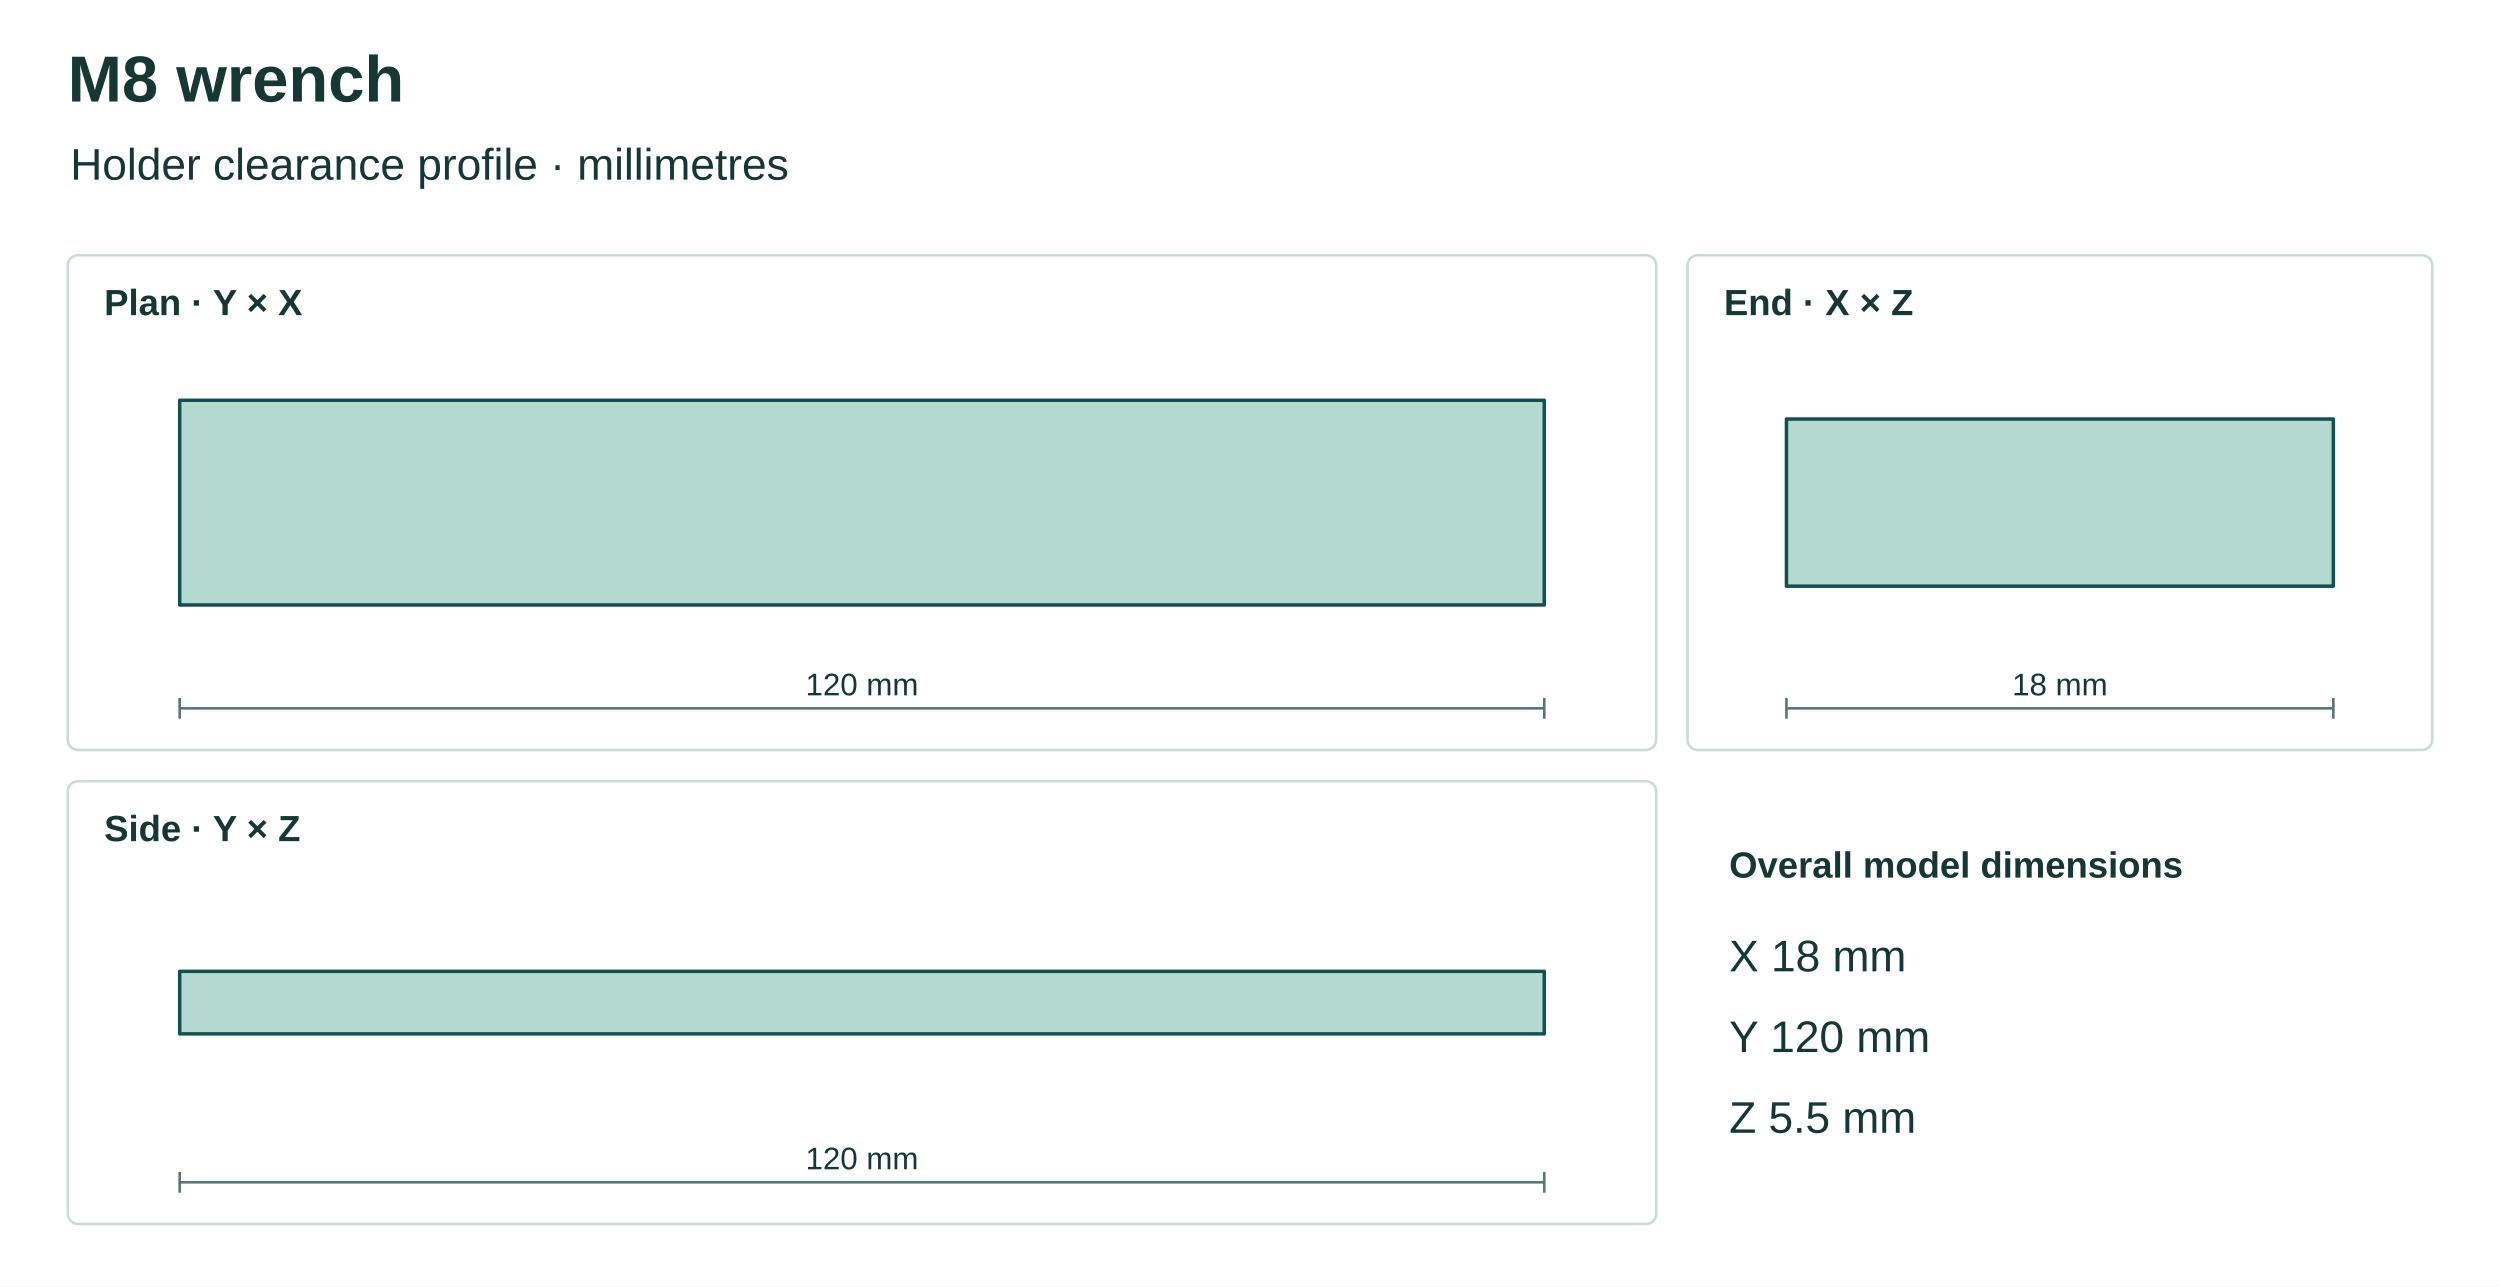
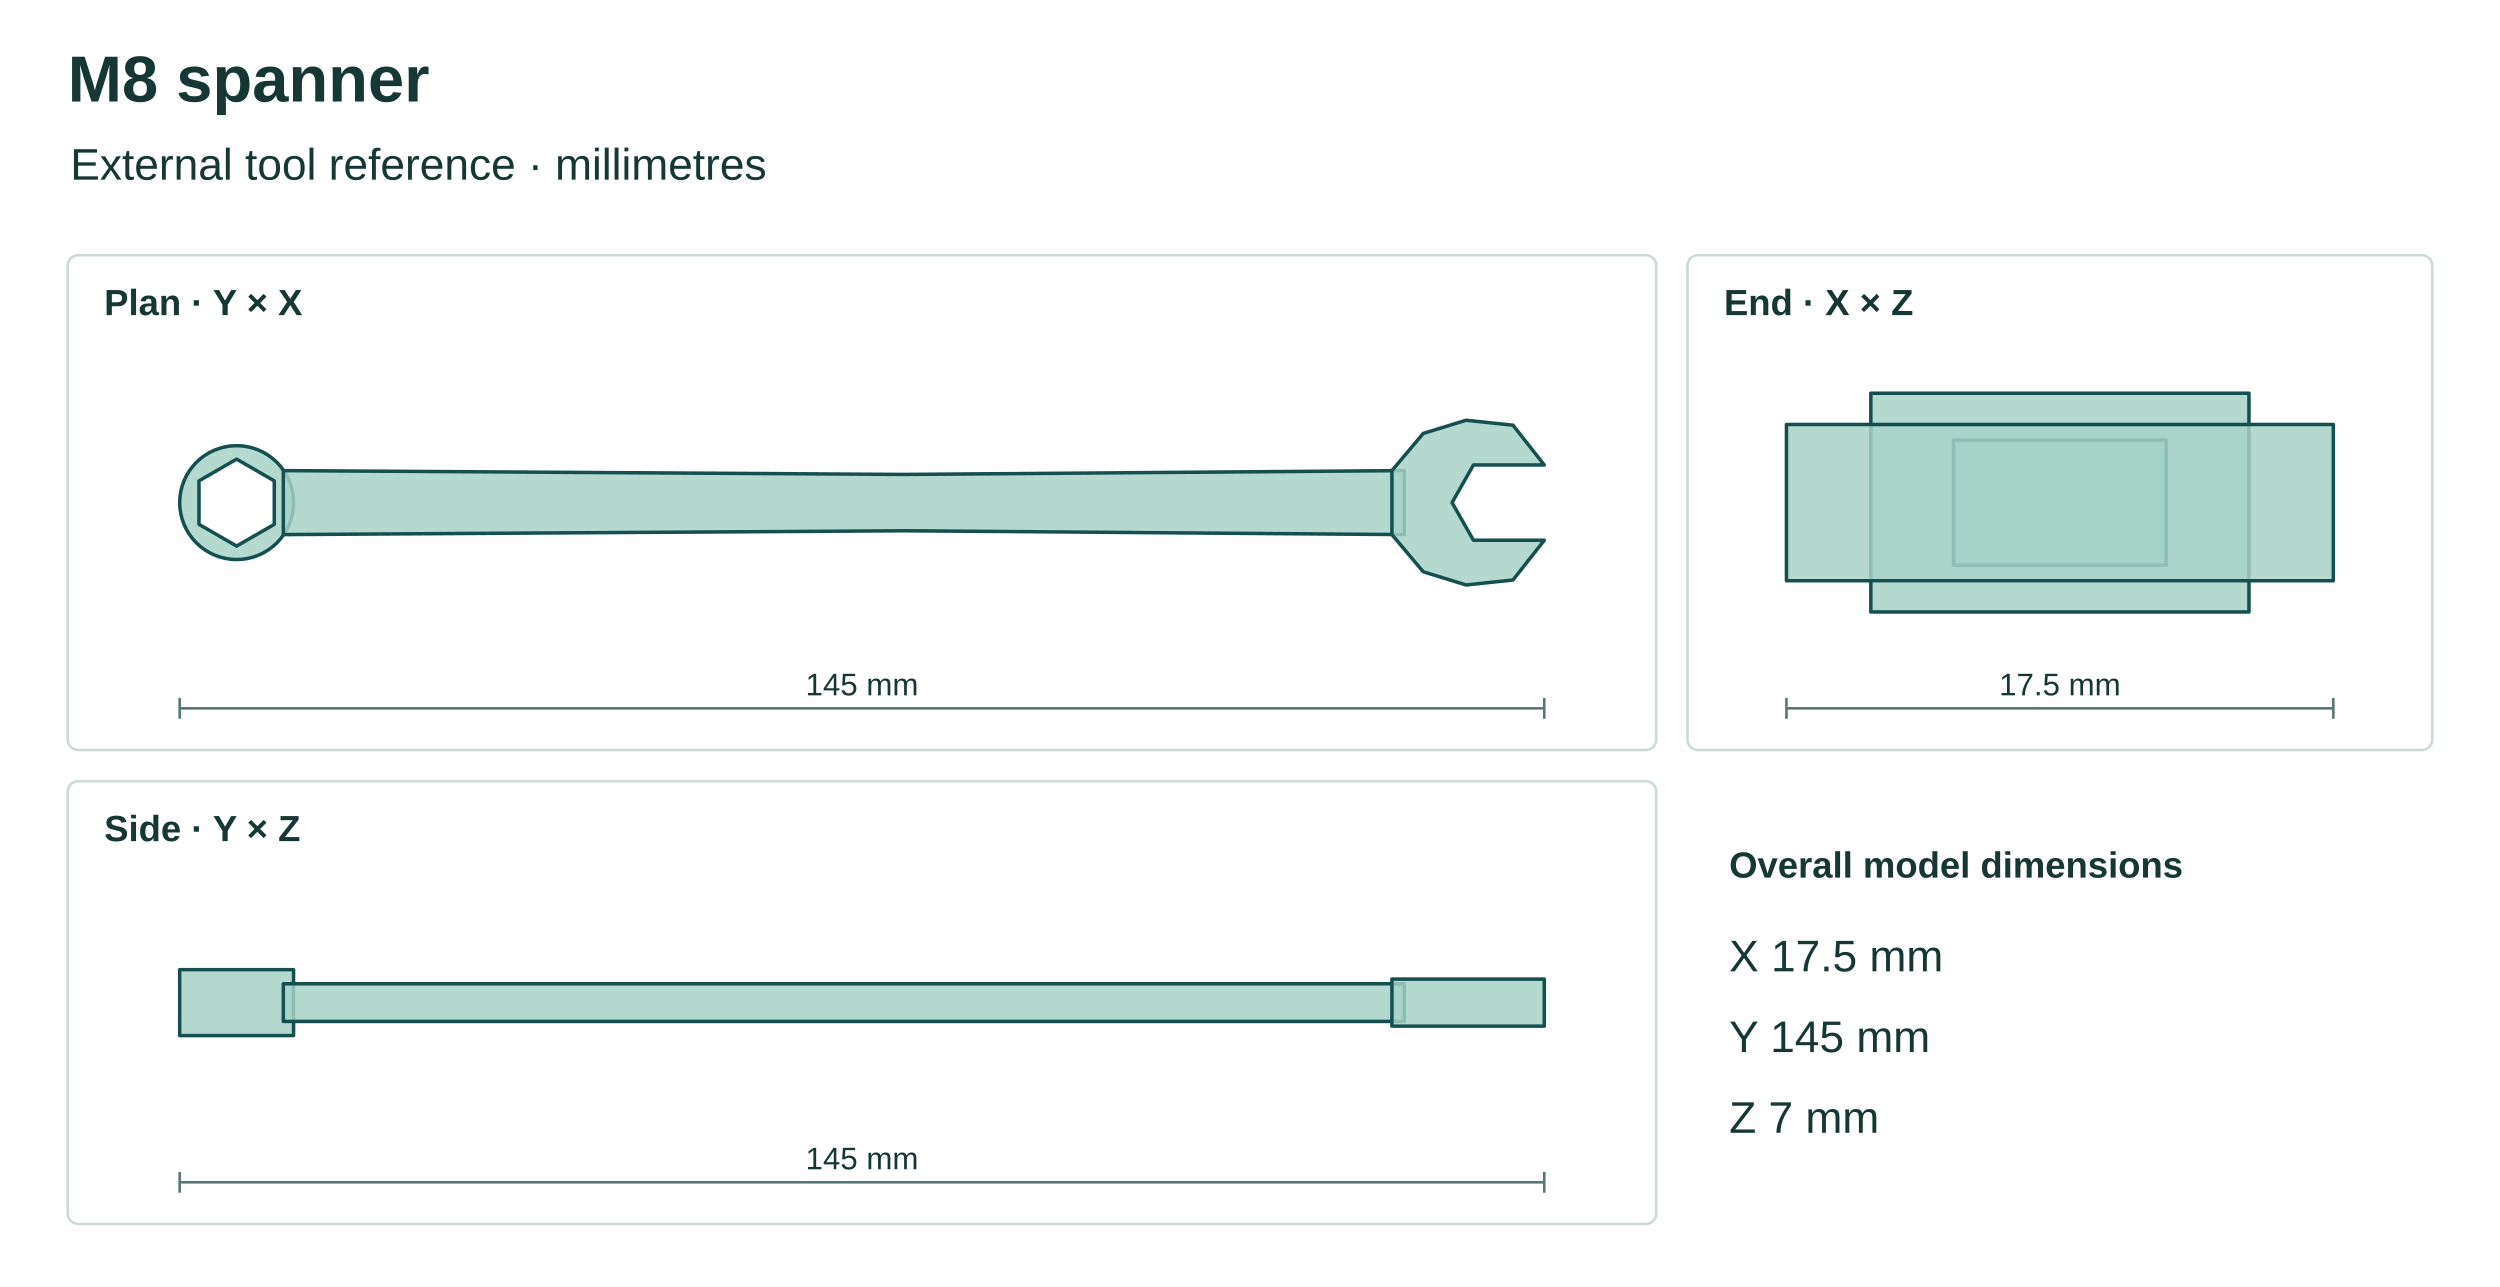
<svg xmlns="http://www.w3.org/2000/svg" width="960" height="494" viewBox="0 0 960 494" role="img">
  <style>
text {font-family:Arial,sans-serif;fill:#173735}
.title {font-size:25px;font-weight:600}
.label {font-size:14px;font-weight:600}
.detail {font-size:17px}
.panel {stroke:#ccdad6;fill:none}
.object {stroke:#164f50;stroke-width:1.35;fill:#a7d4c8;fill-opacity:.84;stroke-linejoin:round}
.dim {fill:none;stroke:#587674;stroke-width:1}
.measure {font-size:12px;text-anchor:middle;paint-order:stroke;stroke:white;stroke-width:4}
</style>
  <rect width="960" height="494" fill="white" />
-   <text x="26" y="39" class="title">M8 wrench</text>
-   <text x="27" y="69" class="detail">Holder clearance profile · millimetres</text>
+   <text x="26" y="39" class="title">M8 spanner</text>
+   <text x="27" y="69" class="detail">External tool reference · millimetres</text>
  <text x="40" y="121" class="label">Plan  ·  Y × X</text>
  <rect x="26" y="98" width="610" height="190" rx="4" class="panel" />
-   <polygon points="593.000,153.700 69.000,153.700 69.000,232.300 593.000,232.300" class="object" />
+   <path d="M 76.408,201.346 76.408,184.654 90.863,176.309 105.319,184.654 105.319,201.346 90.863,209.691 Z M 93.006,214.758 95.129,214.443 97.210,213.922 99.230,213.199 101.170,212.282 103.010,211.179 104.733,209.901 106.323,208.460 107.764,206.870 109.042,205.147 110.145,203.306 111.063,201.367 111.785,199.347 112.307,197.265 112.622,195.143 112.727,193.000 112.622,190.857 112.307,188.735 111.785,186.653 111.063,184.633 110.145,182.694 109.042,180.853 107.764,179.130 106.323,177.540 104.733,176.099 103.010,174.821 101.170,173.718 99.230,172.801 97.210,172.078 95.129,171.557 93.006,171.242 90.863,171.137 88.720,171.242 86.598,171.557 84.517,172.078 82.497,172.801 80.557,173.718 78.717,174.821 76.993,176.099 75.404,177.540 73.963,179.130 72.685,180.853 71.582,182.694 70.664,184.633 69.941,186.653 69.420,188.735 69.105,190.857 69.000,193.000 69.105,195.143 69.420,197.265 69.941,199.347 70.664,201.367 71.582,203.306 72.685,205.147 73.963,206.870 75.404,208.460 76.993,209.901 78.717,211.179 80.557,212.282 82.497,213.199 84.517,213.922 86.598,214.443 88.720,214.758 90.863,214.863 Z" fill-rule="evenodd" class="object" />
+   <polygon points="539.245,180.713 346.720,182.188 108.791,180.713 108.791,205.287 346.720,203.812 539.245,205.287" class="object" />
+   <polygon points="580.984,222.723 593.000,207.455 565.806,207.455 557.585,193.000 565.806,178.545 593.000,178.545 580.984,163.277 562.960,161.379 546.518,166.439 534.502,180.713 534.502,205.287 546.518,219.561 562.960,224.621" class="object" />
  <path d="M69 268v8 m0 -4 H593 m0 -4 v8" class="dim" />
-   <text x="331" y="267" class="measure">120 mm</text>
+   <text x="331" y="267" class="measure">145 mm</text>
  <text x="40" y="323" class="label">Side  ·  Y × Z</text>
  <rect x="26" y="300" width="610" height="170" rx="4" class="panel" />
-   <polygon points="593.000,372.992 69.000,372.992 69.000,397.008 593.000,397.008" class="object" />
+   <polygon points="112.727,372.352 69.000,372.352 69.000,397.648 112.727,397.648" class="object" />
+   <polygon points="539.245,377.772 108.791,377.772 108.791,392.228 539.245,392.228" class="object" />
+   <polygon points="593.000,375.966 534.502,375.966 534.502,394.034 593.000,394.034" class="object" />
  <path d="M69 450v8 m0 -4 H593 m0 -4 v8" class="dim" />
-   <text x="331" y="449" class="measure">120 mm</text>
+   <text x="331" y="449" class="measure">145 mm</text>
  <text x="662" y="121" class="label">End  ·  X × Z</text>
  <rect x="648" y="98" width="286" height="190" rx="4" class="panel" />
-   <polygon points="896.000,160.917 686.000,160.917 686.000,225.083 896.000,225.083" class="object" />
+   <polygon points="863.600,151.000 718.400,151.000 718.400,235.000 863.600,235.000" class="object" />
+   <polygon points="831.800,169.000 750.200,169.000 750.200,217.000 831.800,217.000" class="object" />
+   <polygon points="896.000,163.000 686.000,163.000 686.000,223.000 896.000,223.000" class="object" />
  <path d="M686 268v8 m0 -4 H896 m0 -4 v8" class="dim" />
-   <text x="791" y="267" class="measure">18 mm</text>
+   <text x="791" y="267" class="measure">17.5 mm</text>
  <text x="664" y="337" class="label">Overall model dimensions</text>
-   <text x="664" y="373" class="detail">X   18 mm</text>
-   <text x="664" y="404" class="detail">Y   120 mm</text>
-   <text x="664" y="435" class="detail">Z   5.5 mm</text>
+   <text x="664" y="373" class="detail">X   17.5 mm</text>
+   <text x="664" y="404" class="detail">Y   145 mm</text>
+   <text x="664" y="435" class="detail">Z   7 mm</text>
</svg>
